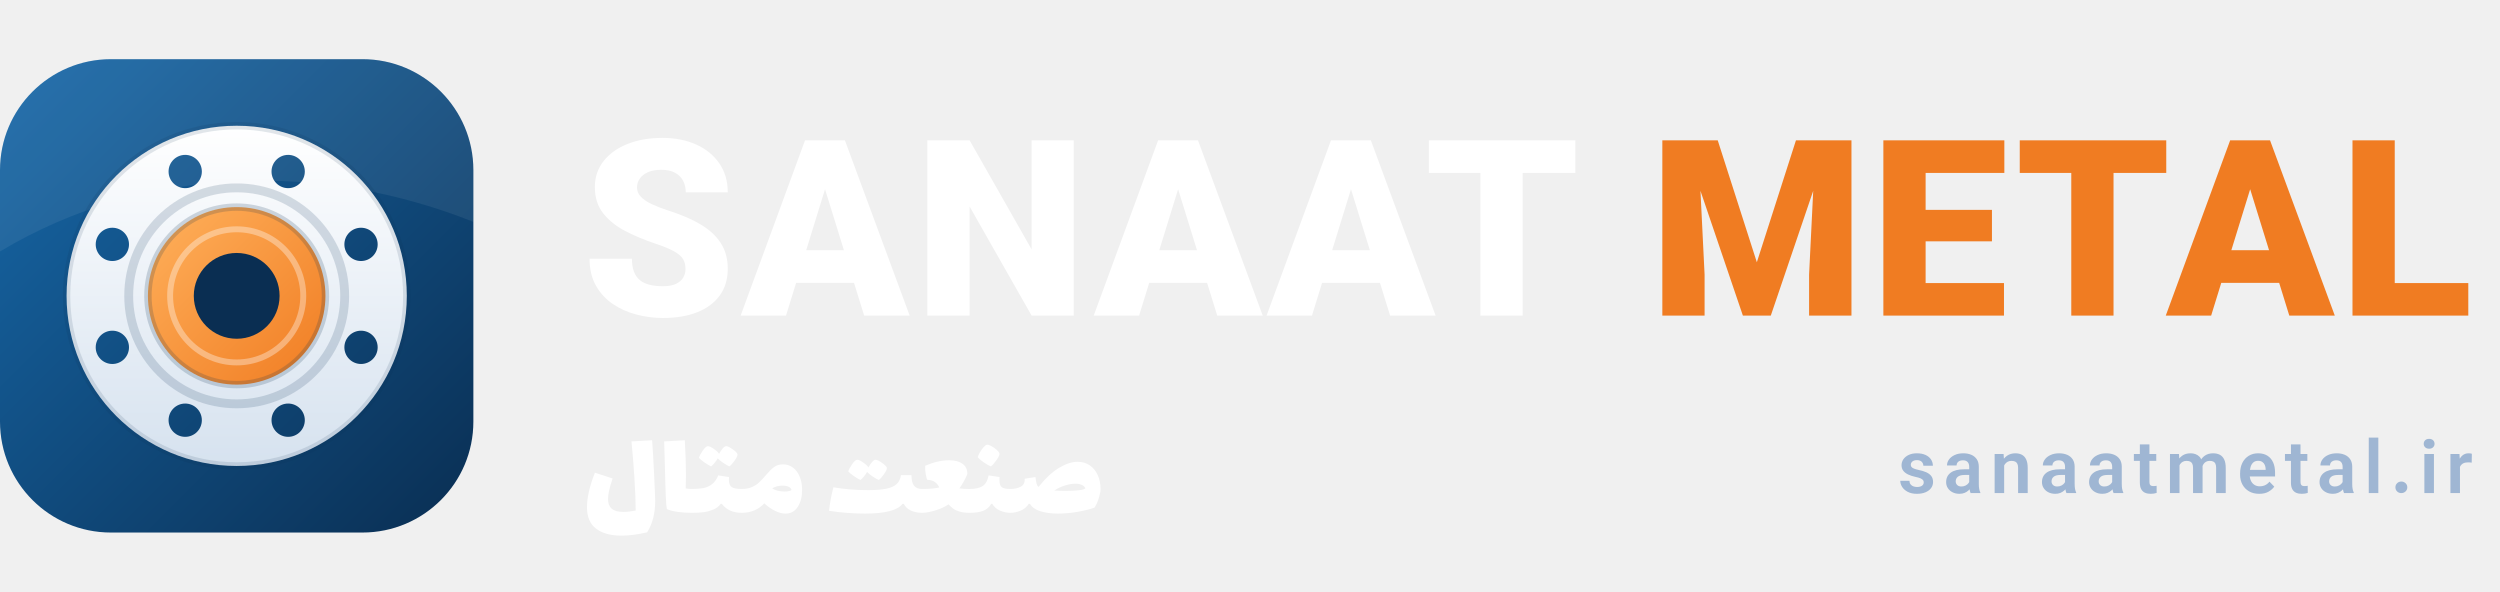
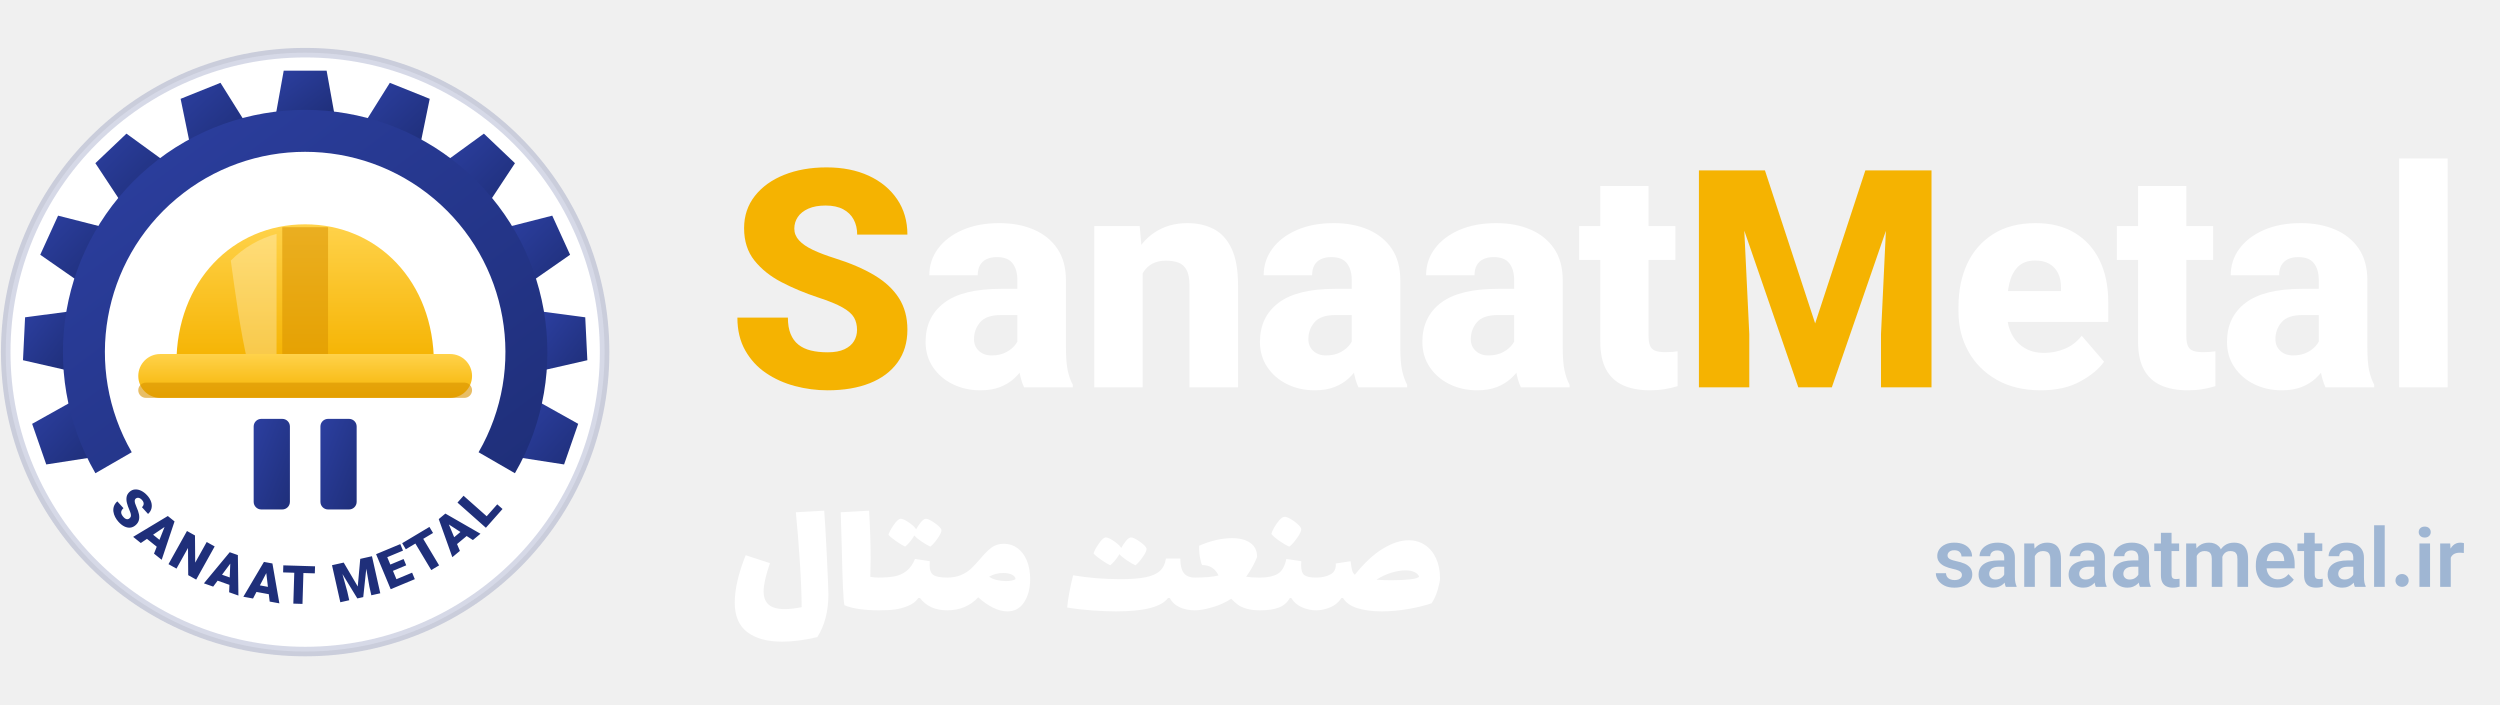
- <svg xmlns="http://www.w3.org/2000/svg" viewBox="0 0 507 120" width="507" height="120" role="img" aria-label="Sanaat Metal">
-   <g transform="translate(0 12.0) scale(1.5)">
+ <svg xmlns="http://www.w3.org/2000/svg" viewBox="0 0 426 120" width="426" height="120" role="img" aria-label="صنعت متال | SanaatMetal">
+   <g transform="translate(0 8.0) scale(1.625)">
    <defs>
-       <linearGradient id="ebg" x1="0" y1="0" x2="1" y2="1">
-         <stop offset="0" stop-color="#1769aa" />
-         <stop offset="1" stop-color="#0a2e52" />
+       <linearGradient id="eg" x1="0" y1="0" x2="0" y2="1">
+         <stop offset="0" stop-color="#ffd24a" />
+         <stop offset="1" stop-color="#f5b301" />
      </linearGradient>
-       <linearGradient id="eor" x1="0" y1="0" x2="1" y2="1">
-         <stop offset="0" stop-color="#ffb15c" />
-         <stop offset="1" stop-color="#f07c22" />
+       <linearGradient id="en" x1="0" y1="0" x2="1" y2="1">
+         <stop offset="0" stop-color="#2c3fa0" />
+         <stop offset="1" stop-color="#1f2f7a" />
      </linearGradient>
-       <linearGradient id="est" x1="0" y1="0" x2="0" y2="1">
-         <stop offset="0" stop-color="#ffffff" />
-         <stop offset="1" stop-color="#d6e2ef" />
-       </linearGradient>
-       <mask id="em">
-         <rect width="64" height="64" fill="#fff" />
-         <g fill="#000">
-           <circle cx="48.81" cy="38.96" r="2.25" />
-           <circle cx="38.96" cy="48.81" r="2.25" />
-           <circle cx="25.04" cy="48.81" r="2.25" />
-           <circle cx="15.19" cy="38.96" r="2.25" />
-           <circle cx="15.19" cy="25.04" r="2.25" />
-           <circle cx="25.04" cy="15.19" r="2.25" />
-           <circle cx="38.96" cy="15.19" r="2.25" />
-           <circle cx="48.81" cy="25.04" r="2.25" />
-         </g>
-       </mask>
    </defs>
-     <rect width="64" height="64" rx="15" fill="url(#ebg)" />
-     <path d="M0 15A15 15 0 0 1 15 0H49A15 15 0 0 1 64 15V22C44 14 20 14 0 26Z" fill="#fff" opacity=".07" />
-     <circle cx="32" cy="32" r="23" fill="url(#est)" mask="url(#em)" />
-     <circle cx="32" cy="32" r="23" fill="none" stroke="#0a2e52" stroke-opacity=".12" stroke-width="1" />
-     <circle cx="32" cy="32" r="14.6" fill="none" stroke="#0a2e52" stroke-opacity=".16" stroke-width="1.2" />
-     <circle cx="32" cy="32" r="12" fill="url(#eor)" />
-     <circle cx="32" cy="32" r="9" fill="none" stroke="#fff" stroke-opacity=".35" stroke-width=".8" />
-     <circle cx="32" cy="32" r="5.8" fill="#0a2e52" />
-     <circle cx="32" cy="32" r="12" fill="none" stroke="#0a2e52" stroke-opacity=".18" stroke-width="1" />
+     <circle cx="32" cy="32" r="31.4" fill="#fff" />
+     <circle cx="32" cy="32" r="31.4" fill="none" stroke="#1f2f7a" stroke-opacity=".18" stroke-width="1" />
+     <g fill="url(#en)">
+       <polygon points="9.36,43.08 4.85,43.78 3.37,39.52 7.36,37.29" />
+       <polygon points="6.87,33.87 2.41,32.85 2.63,28.35 7.16,27.75" />
+       <polygon points="7.97,24.40 4.22,21.79 6.09,17.69 10.52,18.82" />
+       <polygon points="12.52,16.01 10.00,12.19 13.26,9.09 16.96,11.78" />
+       <polygon points="19.86,9.92 18.94,5.44 23.12,3.76 25.55,7.64" />
+       <polygon points="28.94,6.99 29.75,2.49 34.25,2.49 35.06,6.99" />
+       <polygon points="38.45,7.64 40.88,3.76 45.06,5.44 44.14,9.92" />
+       <polygon points="47.04,11.78 50.74,9.09 54.00,12.19 51.48,16.01" />
+       <polygon points="53.48,18.82 57.91,17.69 59.78,21.79 56.03,24.40" />
+       <polygon points="56.84,27.75 61.37,28.35 61.59,32.85 57.13,33.87" />
+       <polygon points="56.64,37.29 60.63,39.52 59.15,43.78 54.64,43.08" />
+     </g>
+     <path d="M11.91 43.60A23.2 23.2 0 1 1 52.09 43.60" fill="none" stroke="url(#en)" stroke-width="4.4" />
+     <path d="M18.5 33.2C18.5 24.6 24.4 18.6 32 18.6S45.5 24.6 45.5 33.2Z" fill="url(#eg)" />
+     <path d="M29.6 18.9H34.4V33.2H29.6Z" fill="#d99200" opacity=".55" />
+     <path d="M24.2 22.4C25.6 21 27.2 20.1 29 19.6V33.2H26C25.2 29.8 24.7 26 24.2 22.4Z" fill="#fff" opacity=".28" />
+     <rect x="14.5" y="32.2" width="35" height="4.6" rx="2.3" fill="url(#eg)" />
+     <rect x="14.5" y="35.2" width="35" height="1.6" rx=".8" fill="#d99200" opacity=".6" />
+     <rect x="26.6" y="39" width="3.8" height="9.5" rx=".8" fill="url(#en)" />
+     <rect x="33.6" y="39" width="3.8" height="9.5" rx=".8" fill="url(#en)" />
+     <path d="M13.589 49.424Q13.682 49.34 13.717 49.239Q13.751 49.138 13.714 48.969Q13.677 48.8 13.551 48.512Q13.404 48.174 13.314 47.836Q13.225 47.499 13.275 47.194Q13.324 46.89 13.59 46.65Q13.844 46.421 14.164 46.401Q14.485 46.38 14.818 46.546Q15.151 46.711 15.446 47.038Q15.739 47.362 15.851 47.713Q15.963 48.063 15.884 48.39Q15.805 48.717 15.525 48.97L14.886 48.261Q14.998 48.161 15.042 48.038Q15.086 47.915 15.052 47.78Q15.018 47.645 14.894 47.507Q14.773 47.373 14.65 47.318Q14.527 47.263 14.417 47.278Q14.306 47.293 14.225 47.366Q14.138 47.445 14.127 47.572Q14.117 47.699 14.17 47.872Q14.223 48.045 14.32 48.263Q14.505 48.668 14.572 49.007Q14.639 49.347 14.562 49.627Q14.486 49.908 14.236 50.133Q13.97 50.373 13.662 50.405Q13.353 50.436 13.036 50.279Q12.719 50.121 12.42 49.79Q12.215 49.563 12.074 49.29Q11.933 49.018 11.893 48.73Q11.853 48.443 11.946 48.165Q12.04 47.887 12.302 47.651L12.946 48.365Q12.817 48.483 12.758 48.598Q12.7 48.713 12.707 48.828Q12.713 48.944 12.778 49.062Q12.843 49.181 12.956 49.307Q13.079 49.443 13.194 49.49Q13.308 49.538 13.409 49.517Q13.51 49.496 13.589 49.424ZM17.493 50.176 14.766 52.019 13.963 51.373 17.598 49.187 18.107 49.596ZM16.149 53.131 17.361 50.07 17.787 49.339 18.303 49.754 16.955 53.778ZM17.05 51.949 16.585 52.527 14.994 51.247 15.458 50.67ZM22.511 52.378 20.572 55.855 19.737 55.389 19.713 52.539 18.507 54.703 17.668 54.235 19.607 50.758 20.446 51.226 20.469 54.075 21.676 51.912ZM24.318 53.95 22.354 56.591 21.382 56.247 24.09 52.982 24.706 53.2ZM24.027 57.183 24.158 53.894 24.319 53.063 24.943 53.284 25.001 57.528ZM24.486 55.77 24.239 56.469 22.313 55.787 22.561 55.089ZM28.056 54.92 26.533 57.838 25.519 57.651 27.677 54 28.32 54.118ZM28.279 58.158 27.889 54.889 27.916 54.044 28.567 54.163 29.295 58.345ZM28.509 56.691 28.375 57.42 26.366 57.051 26.5 56.322ZM31.839 54.424 31.718 58.404 30.759 58.374 30.88 54.395ZM33.036 54.461 33.013 55.201 29.687 55.1 29.71 54.36ZM35.278 54.241 36.041 54.07 37.515 56.578 37.775 53.68 38.538 53.509 38.09 57.69 37.471 57.829ZM34.814 54.345 35.603 54.168 36.419 57.112 36.622 58.019 35.686 58.23ZM38.213 53.582 39.005 53.404 39.877 57.289 38.938 57.499 38.735 56.592ZM43.214 55.127 43.498 55.809 41.54 56.625 41.256 55.944ZM40.323 52.819 41.855 56.494 40.969 56.863 39.437 53.189ZM42.322 53.698 42.597 54.357 40.891 55.068 40.616 54.409ZM41.974 52.131 42.259 52.815 40.293 53.635 40.008 52.951ZM44.001 50.945 46.045 54.362 45.221 54.854 43.177 51.438ZM45.029 50.33 45.409 50.966 42.553 52.674 42.173 52.038ZM46.957 49.808 48.225 52.845 47.433 53.505 46.007 49.51 46.509 49.092ZM49.588 51.708 46.826 49.917 46.194 49.354 46.702 48.931 50.382 51.046ZM48.607 50.593 49.082 51.162 47.513 52.47 47.039 51.901ZM52.143 47.962 52.696 48.451 51.361 49.957 50.808 49.468ZM48.608 47.061 51.588 49.702 50.951 50.42 47.972 47.779Z" fill="#1f2f7a" />
  </g>
-   <path d="M139.021 54.552Q139.021 53.429 138.557 52.599Q138.093 51.769 136.75 51Q135.407 50.23 132.746 49.352Q129.621 48.302 126.85 46.874Q124.079 45.445 122.358 43.297Q120.637 41.148 120.637 37.95Q120.637 34.898 122.419 32.652Q124.201 30.406 127.29 29.186Q130.378 27.965 134.309 27.965Q138.215 27.965 141.206 29.32Q144.196 30.675 145.893 33.153Q147.59 35.631 147.59 39.0H139.069Q139.069 37.657 138.52 36.632Q137.971 35.606 136.872 35.021Q135.773 34.435 134.113 34.435Q132.502 34.435 131.403 34.923Q130.305 35.411 129.743 36.229Q129.182 37.047 129.182 38.023Q129.182 39.073 129.963 39.903Q130.744 40.733 132.209 41.417Q133.674 42.101 135.7 42.76Q139.484 43.956 142.133 45.543Q144.782 47.13 146.186 49.315Q147.59 51.5 147.59 54.503Q147.59 57.701 145.954 59.935Q144.318 62.169 141.376 63.329Q138.435 64.488 134.455 64.488Q131.721 64.488 129.072 63.792Q126.423 63.097 124.274 61.644Q122.126 60.191 120.844 57.909Q119.562 55.626 119.562 52.477H128.156Q128.156 54.039 128.571 55.113Q128.986 56.188 129.792 56.834Q130.598 57.481 131.77 57.762Q132.941 58.043 134.455 58.043Q136.091 58.043 137.092 57.567Q138.093 57.091 138.557 56.297Q139.021 55.504 139.021 54.552ZM168.072 35.924 159.405 64.0H150.201L163.263 28.453H169.098ZM175.25 64.0 166.559 35.924 165.436 28.453H171.344L184.479 64.0ZM174.908 50.743V57.359H156.671V50.743ZM217.754 28.453V64.0H209.209L196.636 41.881V64.0H188.066V28.453H196.636L209.209 50.572V28.453ZM239.677 35.924 231.01 64.0H221.806L234.867 28.453H240.702ZM246.854 64.0 238.163 35.924 237.04 28.453H242.948L256.083 64.0ZM246.513 50.743V57.359H228.275V50.743ZM274.734 35.924 266.067 64.0H256.863L269.925 28.453H275.76ZM281.912 64.0 273.221 35.924 272.098 28.453H278.006L291.141 64.0ZM281.57 50.743V57.359H263.333V50.743ZM308.791 28.453V64.0H300.222V28.453ZM319.484 28.453V35.069H289.772V28.453Z" fill="#ffffff" />
-   <path d="M341.37 28.453H348.353L356.287 53.185L364.222 28.453H371.204L359.119 64.0H353.455ZM337.122 28.453H344.349L345.691 55.699V64.0H337.122ZM368.226 28.453H375.477V64.0H366.883V55.699ZM406.408 57.408V64.0H387.463V57.408ZM390.515 28.453V64.0H381.945V28.453ZM403.967 42.564V48.937H387.463V42.564ZM406.481 28.453V35.069H387.463V28.453ZM428.624 28.453V64.0H420.055V28.453ZM439.317 28.453V35.069H409.605V28.453ZM457.09 35.924 448.423 64.0H439.219L452.28 28.453H458.115ZM464.268 64.0 455.576 35.924 454.453 28.453H460.361L473.496 64.0ZM463.926 50.743V57.359H445.688V50.743ZM500.57 57.408V64.0H482.602V57.408ZM485.653 28.453V64.0H477.084V28.453Z" fill="#f07c22" />
-   <path d="M132.872 101.634Q132.872 105.378 131.234 107.952Q128.4 108.628 126.034 108.628Q122.758 108.628 120.899 107.224Q119.04 105.82 119.04 102.856Q119.04 99.918 120.652 95.862L124.24 97.032Q123.304 99.762 123.304 101.192Q123.304 102.492 124.045 103.155Q124.786 103.818 126.424 103.818Q127.542 103.818 128.92 103.532Q128.92 101.01 128.66 96.928Q128.4 92.846 128.062 89.518L132.248 89.284Q132.404 91.078 132.638 95.914Q132.872 100.75 132.872 101.634ZM140.958 101.582Q140.958 102.83 140.802 103.415Q140.646 104.0 140.256 104.0Q138.826 104.0 137.487 103.818Q136.148 103.636 135.238 103.246Q135.004 102.31 134.848 94.796L134.692 89.518L138.878 89.284Q139.112 93.158 139.112 96.408Q139.112 97.396 139.06 99.06Q139.71 99.164 140.256 99.164Q140.672 99.164 140.815 99.762Q140.958 100.36 140.958 101.582ZM151.124 101.582Q151.124 102.83 150.968 103.415Q150.812 104.0 150.422 104.0Q147.77 104.0 146.392 102.18H146.158Q145.612 102.96 144.624 103.35Q143.662 103.74 142.726 103.87Q141.79 104.0 140.256 104.0Q139.866 104.0 139.71 103.415Q139.554 102.83 139.554 101.582Q139.554 100.36 139.697 99.762Q139.84 99.164 140.256 99.164Q141.686 99.164 142.648 98.982Q143.61 98.8 144.39 98.202Q145.17 97.604 145.664 96.408L147.848 96.746Q147.822 96.954 147.822 97.318Q147.822 98.41 148.394 98.787Q148.966 99.164 150.422 99.164Q150.838 99.164 150.981 99.762Q151.124 100.36 151.124 101.582ZM147.926 94.588Q147.432 94.38 146.678 93.873Q145.924 93.366 145.56 92.95Q145.3 93.418 144.884 93.912Q144.468 94.406 144.208 94.588Q143.688 94.354 142.882 93.795Q142.076 93.236 141.738 92.846Q141.894 92.3 142.518 91.39Q143.142 90.48 143.558 90.48Q143.974 90.48 144.806 91.065Q145.638 91.65 145.82 92.04Q146.184 91.39 146.574 90.935Q146.964 90.48 147.276 90.48Q147.692 90.48 148.589 91.117Q149.486 91.754 149.564 92.118Q149.616 92.508 148.992 93.392Q148.368 94.276 147.926 94.588ZM162.668 99.372Q162.668 101.426 161.784 102.791Q160.9 104.156 159.314 104.156Q158.274 104.156 157.143 103.584Q156.012 103.012 154.998 102.076Q154.14 103.012 152.983 103.506Q151.826 104.0 150.422 104.0Q150.032 104.0 149.876 103.415Q149.72 102.83 149.72 101.582Q149.72 100.36 149.863 99.762Q150.006 99.164 150.422 99.164Q151.592 99.164 152.463 98.787Q153.334 98.41 153.919 97.864Q154.504 97.318 155.284 96.408Q156.22 95.29 156.961 94.731Q157.702 94.172 158.794 94.172Q159.938 94.172 160.822 94.835Q161.706 95.498 162.187 96.681Q162.668 97.864 162.668 99.372ZM160.51 99.372Q160.484 99.008 160.003 98.748Q159.522 98.488 158.69 98.488Q157.52 98.488 156.61 99.034Q157.078 99.372 157.754 99.528Q158.43 99.684 159.106 99.684Q159.574 99.684 159.99 99.593Q160.406 99.502 160.51 99.372ZM187.706 101.582Q187.706 102.83 187.55 103.415Q187.394 104.0 187.004 104.0Q185.704 104.0 184.716 103.532Q183.728 103.064 183.286 102.18H183.026Q181.57 104.156 175.356 104.156Q173.744 104.156 171.781 104.013Q169.818 103.87 168.128 103.584Q168.362 101.348 169.012 98.826Q172.34 99.398 176.032 99.398Q178.32 99.398 179.724 99.112Q181.128 98.826 181.843 98.163Q182.558 97.5 182.714 96.356H184.846Q184.846 97.838 185.366 98.501Q185.886 99.164 187.004 99.164Q187.42 99.164 187.563 99.762Q187.706 100.36 187.706 101.582ZM178.216 97.344Q177.722 97.136 176.968 96.629Q176.214 96.122 175.85 95.706Q175.59 96.174 175.174 96.668Q174.758 97.162 174.498 97.344Q173.978 97.11 173.172 96.551Q172.366 95.992 172.028 95.602Q172.184 95.056 172.808 94.146Q173.432 93.236 173.848 93.236Q174.264 93.236 175.096 93.821Q175.928 94.406 176.11 94.796Q176.474 94.146 176.864 93.691Q177.254 93.236 177.566 93.236Q177.982 93.236 178.879 93.873Q179.776 94.51 179.854 94.874Q179.906 95.264 179.282 96.148Q178.658 97.032 178.216 97.344ZM197.378 101.582Q197.378 102.83 197.222 103.415Q197.066 104.0 196.676 104.0Q195.428 104.0 194.609 103.753Q193.79 103.506 193.335 103.168Q192.88 102.83 192.36 102.284Q191.216 103.064 189.63 103.532Q188.044 104.0 187.004 104.0Q186.614 104.0 186.458 103.415Q186.302 102.83 186.302 101.582Q186.302 100.36 186.445 99.762Q186.588 99.164 187.004 99.164Q189.24 99.164 190.488 98.852Q189.76 97.318 188.07 97.318Q187.888 97.058 187.732 96.109Q187.576 95.16 187.628 94.458Q190.202 93.34 192.49 93.34Q194.18 93.34 195.181 94.042Q196.182 94.744 196.182 96.122Q195.61 97.578 194.57 99.034Q195.324 99.164 196.442 99.164H196.676Q197.092 99.164 197.235 99.762Q197.378 100.36 197.378 101.582ZM205.594 101.582Q205.594 102.83 205.438 103.415Q205.282 104.0 204.892 104.0Q203.852 104.0 202.825 103.558Q201.798 103.116 201.226 102.18H201.018Q200.446 103.194 199.38 103.597Q198.314 104.0 196.676 104.0Q196.286 104.0 196.13 103.415Q195.974 102.83 195.974 101.582Q195.974 100.36 196.117 99.762Q196.26 99.164 196.676 99.164Q198.262 99.164 199.211 98.618Q200.16 98.072 200.498 96.408L202.708 96.746Q202.682 96.954 202.682 97.344Q202.682 98.436 203.163 98.8Q203.644 99.164 204.892 99.164Q205.308 99.164 205.451 99.762Q205.594 100.36 205.594 101.582ZM198.288 92.716Q198.366 92.378 198.691 91.793Q199.016 91.208 199.432 90.727Q199.848 90.246 200.16 90.194Q200.446 90.142 201.031 90.454Q201.616 90.766 202.123 91.221Q202.63 91.676 202.682 91.936Q202.786 92.326 202.097 93.301Q201.408 94.276 200.94 94.588Q200.394 94.38 199.51 93.769Q198.626 93.158 198.288 92.716ZM223.196 99.268Q223.196 99.788 222.858 100.958Q222.52 102.128 221.948 102.96Q220.518 103.454 218.503 103.805Q216.488 104.156 214.59 104.156Q212.536 104.156 211.015 103.688Q209.494 103.22 208.87 102.18H208.636Q208.012 103.142 206.959 103.571Q205.906 104.0 204.892 104.0Q204.502 104.0 204.346 103.415Q204.19 102.83 204.19 101.582Q204.19 100.36 204.333 99.762Q204.476 99.164 204.892 99.164Q206.14 99.164 207.011 98.696Q207.882 98.228 207.804 97.084L209.988 96.746Q210.092 97.604 210.209 98.059Q210.326 98.514 210.612 98.748Q212.692 96.148 214.746 94.9Q216.8 93.652 218.568 93.652Q219.92 93.652 220.973 94.354Q222.026 95.056 222.611 96.33Q223.196 97.604 223.196 99.268ZM216.072 99.554Q217.632 99.554 218.789 99.424Q219.946 99.294 220.102 99.008Q219.946 98.592 219.4 98.345Q218.854 98.098 218.126 98.098Q217.138 98.098 215.994 98.449Q214.85 98.8 213.81 99.476Q214.772 99.554 216.072 99.554Z" fill="#ffffff" />
-   <path d="M390.135 97.832Q390.135 97.583 390.003 97.385Q389.872 97.188 389.509 97.023Q389.146 96.858 388.451 96.711Q387.63 96.536 386.993 96.239Q386.356 95.942 385.993 95.481Q385.631 95.02 385.631 94.346Q385.631 93.687 386.004 93.141Q386.378 92.595 387.077 92.262Q387.777 91.929 388.744 91.929Q389.754 91.929 390.483 92.258Q391.212 92.588 391.6 93.163Q391.988 93.738 391.988 94.456H390.055Q390.055 93.987 389.729 93.65Q389.403 93.313 388.736 93.313Q388.333 93.313 388.059 93.445Q387.784 93.577 387.645 93.789Q387.506 94.001 387.506 94.258Q387.506 94.514 387.649 94.697Q387.792 94.88 388.128 95.023Q388.465 95.166 389.066 95.298Q389.952 95.474 390.615 95.763Q391.278 96.052 391.651 96.528Q392.025 97.004 392.025 97.744Q392.025 98.44 391.622 98.986Q391.219 99.531 390.483 99.839Q389.747 100.146 388.751 100.146Q387.66 100.146 386.905 99.755Q386.151 99.363 385.763 98.759Q385.375 98.154 385.375 97.502H387.228Q387.25 97.964 387.477 98.242Q387.704 98.521 388.052 98.641Q388.399 98.762 388.788 98.762Q389.227 98.762 389.527 98.641Q389.828 98.521 389.981 98.312Q390.135 98.103 390.135 97.832ZM399.355 98.315V94.661Q399.355 94.06 399.044 93.705Q398.732 93.35 398.066 93.35Q397.678 93.35 397.388 93.481Q397.099 93.613 396.945 93.851Q396.792 94.089 396.792 94.397H394.851Q394.851 93.738 395.261 93.177Q395.671 92.617 396.418 92.273Q397.165 91.929 398.176 91.929Q399.077 91.929 399.783 92.233Q400.49 92.537 400.897 93.145Q401.303 93.752 401.303 94.675V98.132Q401.303 98.726 401.38 99.147Q401.457 99.568 401.611 99.875V100.0H399.641Q399.501 99.7 399.428 99.235Q399.355 98.77 399.355 98.315ZM399.626 95.173 399.641 96.323H398.417Q397.502 96.323 397.059 96.678Q396.616 97.034 396.616 97.627Q396.616 98.066 396.92 98.363Q397.224 98.66 397.758 98.66Q398.271 98.66 398.652 98.451Q399.033 98.242 399.245 97.942Q399.458 97.642 399.472 97.371L400.029 98.206Q399.926 98.506 399.721 98.843Q399.516 99.18 399.194 99.473Q398.872 99.766 398.417 99.956Q397.963 100.146 397.363 100.146Q396.594 100.146 395.986 99.839Q395.378 99.531 395.026 98.997Q394.675 98.462 394.675 97.781Q394.675 96.536 395.609 95.854Q396.542 95.173 398.322 95.173ZM406.443 93.767V100.0H404.51V92.075H406.326ZM406.136 95.752H405.564Q405.572 94.595 405.964 93.738Q406.355 92.881 407.059 92.405Q407.762 91.929 408.699 91.929Q409.461 91.929 410.025 92.218Q410.589 92.507 410.904 93.163Q411.219 93.818 411.219 94.917V100.0H409.271V94.902Q409.271 94.36 409.113 94.045Q408.956 93.73 408.659 93.599Q408.362 93.467 407.93 93.467Q407.483 93.467 407.15 93.646Q406.817 93.826 406.594 94.141Q406.37 94.456 406.253 94.866Q406.136 95.276 406.136 95.752ZM418.791 98.315V94.661Q418.791 94.06 418.479 93.705Q418.168 93.35 417.501 93.35Q417.113 93.35 416.824 93.481Q416.535 93.613 416.381 93.851Q416.227 94.089 416.227 94.397H414.286Q414.286 93.738 414.696 93.177Q415.106 92.617 415.854 92.273Q416.601 91.929 417.611 91.929Q418.512 91.929 419.219 92.233Q419.926 92.537 420.332 93.145Q420.739 93.752 420.739 94.675V98.132Q420.739 98.726 420.816 99.147Q420.893 99.568 421.046 99.875V100.0H419.076Q418.937 99.7 418.864 99.235Q418.791 98.77 418.791 98.315ZM419.062 95.173 419.076 96.323H417.853Q416.938 96.323 416.494 96.678Q416.051 97.034 416.051 97.627Q416.051 98.066 416.355 98.363Q416.659 98.66 417.194 98.66Q417.707 98.66 418.087 98.451Q418.468 98.242 418.681 97.942Q418.893 97.642 418.908 97.371L419.464 98.206Q419.362 98.506 419.157 98.843Q418.952 99.18 418.629 99.473Q418.307 99.766 417.853 99.956Q417.399 100.146 416.798 100.146Q416.029 100.146 415.421 99.839Q414.813 99.531 414.462 98.997Q414.11 98.462 414.11 97.781Q414.11 96.536 415.044 95.854Q415.978 95.173 417.758 95.173ZM428.347 98.315V94.661Q428.347 94.06 428.036 93.705Q427.725 93.35 427.058 93.35Q426.67 93.35 426.381 93.481Q426.091 93.613 425.938 93.851Q425.784 94.089 425.784 94.397H423.843Q423.843 93.738 424.253 93.177Q424.663 92.617 425.41 92.273Q426.157 91.929 427.168 91.929Q428.069 91.929 428.776 92.233Q429.482 92.537 429.889 93.145Q430.295 93.752 430.295 94.675V98.132Q430.295 98.726 430.372 99.147Q430.449 99.568 430.603 99.875V100.0H428.633Q428.494 99.7 428.42 99.235Q428.347 98.77 428.347 98.315ZM428.618 95.173 428.633 96.323H427.41Q426.494 96.323 426.051 96.678Q425.608 97.034 425.608 97.627Q425.608 98.066 425.912 98.363Q426.216 98.66 426.75 98.66Q427.263 98.66 427.644 98.451Q428.025 98.242 428.237 97.942Q428.45 97.642 428.464 97.371L429.021 98.206Q428.918 98.506 428.713 98.843Q428.508 99.18 428.186 99.473Q427.864 99.766 427.41 99.956Q426.956 100.146 426.355 100.146Q425.586 100.146 424.978 99.839Q424.37 99.531 424.019 98.997Q423.667 98.462 423.667 97.781Q423.667 96.536 424.601 95.854Q425.535 95.173 427.314 95.173ZM437.289 92.075V93.467H432.748V92.075ZM433.963 90.127H435.904V97.715Q435.904 98.066 436 98.257Q436.095 98.447 436.285 98.513Q436.476 98.579 436.739 98.579Q436.93 98.579 437.091 98.557Q437.252 98.535 437.362 98.513L437.369 99.963Q437.127 100.044 436.823 100.095Q436.52 100.146 436.139 100.146Q435.487 100.146 434.996 99.923Q434.505 99.7 434.234 99.198Q433.963 98.696 433.963 97.869ZM442.004 93.701V100.0H440.07V92.075H441.894ZM441.718 95.752H441.125Q441.125 94.646 441.484 93.785Q441.843 92.925 442.535 92.427Q443.227 91.929 444.252 91.929Q445.329 91.929 446.007 92.577Q446.684 93.225 446.684 94.712V100.0H444.75V94.91Q444.75 94.353 444.593 94.038Q444.436 93.723 444.143 93.595Q443.85 93.467 443.439 93.467Q442.985 93.467 442.659 93.646Q442.333 93.826 442.125 94.141Q441.916 94.456 441.817 94.866Q441.718 95.276 441.718 95.752ZM446.538 95.393 445.739 95.54Q445.747 94.536 446.094 93.719Q446.442 92.903 447.127 92.416Q447.812 91.929 448.815 91.929Q449.599 91.929 450.174 92.225Q450.749 92.522 451.064 93.174Q451.379 93.826 451.379 94.91V100.0H449.431V94.902Q449.431 94.324 449.273 94.016Q449.116 93.708 448.823 93.588Q448.53 93.467 448.134 93.467Q447.731 93.467 447.435 93.617Q447.138 93.767 446.937 94.031Q446.735 94.294 446.636 94.642Q446.538 94.99 446.538 95.393ZM458.167 100.146Q456.966 100.146 456.098 99.637Q455.23 99.128 454.761 98.257Q454.292 97.385 454.292 96.309V96.016Q454.292 94.792 454.75 93.873Q455.208 92.954 456.036 92.441Q456.863 91.929 457.947 91.929Q459.075 91.929 459.841 92.419Q460.606 92.91 460.994 93.782Q461.382 94.653 461.382 95.811V96.624H455.171V95.291H459.478V95.144Q459.463 94.683 459.302 94.298Q459.141 93.914 458.804 93.683Q458.467 93.452 457.933 93.452Q457.361 93.452 456.984 93.774Q456.607 94.097 456.424 94.675Q456.241 95.254 456.241 96.016V96.309Q456.241 96.968 456.482 97.491Q456.724 98.015 457.186 98.319Q457.647 98.623 458.284 98.623Q458.892 98.623 459.386 98.385Q459.881 98.147 460.247 97.678L461.221 98.689Q460.848 99.238 460.09 99.692Q459.332 100.146 458.167 100.146ZM467.929 92.075V93.467H463.388V92.075ZM464.604 90.127H466.544V97.715Q466.544 98.066 466.64 98.257Q466.735 98.447 466.925 98.513Q467.116 98.579 467.379 98.579Q467.57 98.579 467.731 98.557Q467.892 98.535 468.002 98.513L468.009 99.963Q467.768 100.044 467.464 100.095Q467.16 100.146 466.779 100.146Q466.127 100.146 465.636 99.923Q465.146 99.7 464.875 99.198Q464.604 98.696 464.604 97.869ZM475.083 98.315V94.661Q475.083 94.06 474.772 93.705Q474.46 93.35 473.794 93.35Q473.406 93.35 473.116 93.481Q472.827 93.613 472.673 93.851Q472.52 94.089 472.52 94.397H470.579Q470.579 93.738 470.989 93.177Q471.399 92.617 472.146 92.273Q472.893 91.929 473.904 91.929Q474.805 91.929 475.511 92.233Q476.218 92.537 476.625 93.145Q477.031 93.752 477.031 94.675V98.132Q477.031 98.726 477.108 99.147Q477.185 99.568 477.339 99.875V100.0H475.369Q475.229 99.7 475.156 99.235Q475.083 98.77 475.083 98.315ZM475.354 95.173 475.369 96.323H474.146Q473.23 96.323 472.787 96.678Q472.344 97.034 472.344 97.627Q472.344 98.066 472.648 98.363Q472.952 98.66 473.486 98.66Q473.999 98.66 474.38 98.451Q474.761 98.242 474.973 97.942Q475.186 97.642 475.2 97.371L475.757 98.206Q475.654 98.506 475.449 98.843Q475.244 99.18 474.922 99.473Q474.6 99.766 474.146 99.956Q473.691 100.146 473.091 100.146Q472.322 100.146 471.714 99.839Q471.106 99.531 470.754 98.997Q470.403 98.462 470.403 97.781Q470.403 96.536 471.337 95.854Q472.271 95.173 474.05 95.173ZM482.325 88.75V100.0H480.384V88.75ZM485.788 98.828Q485.788 99.333 486.136 99.667Q486.484 100.0 486.989 100.0Q487.487 100.0 487.843 99.663Q488.198 99.326 488.198 98.828Q488.198 98.33 487.843 97.993Q487.487 97.656 486.989 97.656Q486.491 97.656 486.14 97.993Q485.788 98.33 485.788 98.828ZM493.602 92.075V100.0H491.661V92.075ZM491.529 90.002Q491.529 89.57 491.825 89.285Q492.122 88.999 492.627 88.999Q493.133 88.999 493.429 89.285Q493.726 89.57 493.726 90.002Q493.726 90.427 493.429 90.713Q493.133 90.999 492.627 90.999Q492.122 90.999 491.825 90.713Q491.529 90.427 491.529 90.002ZM498.881 93.694V100.0H496.947V92.075H498.778ZM501.291 92.024 501.261 93.826Q501.1 93.796 500.899 93.782Q500.697 93.767 500.521 93.767Q499.921 93.767 499.525 93.979Q499.13 94.192 498.928 94.584Q498.727 94.976 498.705 95.525L498.288 95.474Q498.288 94.463 498.555 93.661Q498.822 92.859 499.346 92.394Q499.87 91.929 500.646 91.929Q500.807 91.929 500.994 91.954Q501.181 91.98 501.291 92.024Z" fill="#9fb6d3" />
+   <path d="M146.039 56.225Q146.039 55.006 145.531 54.117Q145.023 53.229 143.589 52.403Q142.154 51.578 139.336 50.664Q136.035 49.572 133.179 48.087Q130.322 46.602 128.558 44.393Q126.793 42.184 126.793 38.883Q126.793 35.734 128.621 33.398Q130.449 31.062 133.623 29.793Q136.797 28.523 140.859 28.523Q144.947 28.523 148.032 29.945Q151.117 31.367 152.869 33.944Q154.621 36.521 154.621 39.975H146.064Q146.064 38.527 145.468 37.41Q144.871 36.293 143.678 35.658Q142.484 35.023 140.682 35.023Q138.93 35.023 137.736 35.557Q136.543 36.09 135.946 36.979Q135.35 37.867 135.35 38.959Q135.35 40.076 136.162 40.965Q136.975 41.854 138.536 42.59Q140.098 43.326 142.281 44.012Q146.242 45.256 148.984 46.894Q151.727 48.531 153.174 50.791Q154.621 53.051 154.621 56.174Q154.621 59.449 152.933 61.772Q151.244 64.096 148.197 65.302Q145.15 66.508 141.037 66.508Q138.193 66.508 135.464 65.784Q132.734 65.061 130.525 63.562Q128.316 62.064 126.983 59.703Q125.65 57.342 125.65 54.117H134.258Q134.258 55.768 134.715 56.897Q135.172 58.027 136.048 58.726Q136.924 59.424 138.181 59.729Q139.438 60.033 141.037 60.033Q142.789 60.033 143.894 59.513Q144.998 58.992 145.519 58.129Q146.039 57.266 146.039 56.225Z" fill="#f5b301" />
+   <path d="M173.359 59.271V47.719Q173.359 45.941 172.547 44.875Q171.734 43.809 169.881 43.809Q168.84 43.809 168.104 44.164Q167.367 44.52 166.986 45.205Q166.605 45.891 166.605 46.906H158.354Q158.354 44.393 159.826 42.387Q161.299 40.381 163.99 39.2Q166.682 38.02 170.312 38.02Q173.562 38.02 176.127 39.111Q178.691 40.203 180.164 42.361Q181.637 44.52 181.637 47.77V59.145Q181.637 61.734 181.941 63.131Q182.246 64.527 182.805 65.568V66.0H174.502Q173.918 64.756 173.639 62.966Q173.359 61.176 173.359 59.271ZM174.375 49.217 174.426 53.686H170.566Q168.053 53.686 167.012 54.917Q165.971 56.148 165.971 57.799Q165.971 59.018 166.809 59.792Q167.646 60.566 168.967 60.566Q170.439 60.566 171.493 59.995Q172.547 59.424 173.118 58.599Q173.689 57.773 173.689 57.037L175.594 60.439Q175.111 61.455 174.451 62.521Q173.791 63.588 172.813 64.489Q171.836 65.391 170.427 65.949Q169.018 66.508 167.037 66.508Q164.473 66.508 162.353 65.467Q160.232 64.426 158.976 62.56Q157.719 60.693 157.719 58.256Q157.719 54.016 160.867 51.616Q164.016 49.217 170.541 49.217ZM194.713 44.393V66.0H186.461V38.527H194.205ZM193.697 51.324 191.691 51.35Q191.691 47.186 193.012 44.202Q194.332 41.219 196.731 39.619Q199.131 38.02 202.33 38.02Q204.895 38.02 206.837 39.035Q208.779 40.051 209.871 42.374Q210.963 44.697 210.963 48.658V66.0H202.686V48.633Q202.686 46.932 202.203 46.018Q201.721 45.104 200.832 44.761Q199.943 44.418 198.648 44.418Q197.303 44.418 196.351 44.938Q195.398 45.459 194.814 46.398Q194.23 47.338 193.964 48.582Q193.697 49.826 193.697 51.324ZM230.336 59.271V47.719Q230.336 45.941 229.523 44.875Q228.711 43.809 226.857 43.809Q225.816 43.809 225.08 44.164Q224.344 44.52 223.963 45.205Q223.582 45.891 223.582 46.906H215.33Q215.33 44.393 216.803 42.387Q218.275 40.381 220.967 39.2Q223.658 38.02 227.289 38.02Q230.539 38.02 233.104 39.111Q235.668 40.203 237.141 42.361Q238.613 44.52 238.613 47.77V59.145Q238.613 61.734 238.918 63.131Q239.223 64.527 239.781 65.568V66.0H231.479Q230.895 64.756 230.615 62.966Q230.336 61.176 230.336 59.271ZM231.352 49.217 231.402 53.686H227.543Q225.029 53.686 223.988 54.917Q222.947 56.148 222.947 57.799Q222.947 59.018 223.785 59.792Q224.623 60.566 225.943 60.566Q227.416 60.566 228.47 59.995Q229.523 59.424 230.095 58.599Q230.666 57.773 230.666 57.037L232.57 60.439Q232.088 61.455 231.428 62.521Q230.768 63.588 229.79 64.489Q228.812 65.391 227.403 65.949Q225.994 66.508 224.014 66.508Q221.449 66.508 219.329 65.467Q217.209 64.426 215.952 62.56Q214.695 60.693 214.695 58.256Q214.695 54.016 217.844 51.616Q220.992 49.217 227.518 49.217ZM258.012 59.271V47.719Q258.012 45.941 257.199 44.875Q256.387 43.809 254.533 43.809Q253.492 43.809 252.756 44.164Q252.02 44.52 251.639 45.205Q251.258 45.891 251.258 46.906H243.006Q243.006 44.393 244.479 42.387Q245.951 40.381 248.643 39.2Q251.334 38.02 254.965 38.02Q258.215 38.02 260.779 39.111Q263.344 40.203 264.816 42.361Q266.289 44.52 266.289 47.77V59.145Q266.289 61.734 266.594 63.131Q266.898 64.527 267.457 65.568V66.0H259.154Q258.57 64.756 258.291 62.966Q258.012 61.176 258.012 59.271ZM259.027 49.217 259.078 53.686H255.219Q252.705 53.686 251.664 54.917Q250.623 56.148 250.623 57.799Q250.623 59.018 251.461 59.792Q252.299 60.566 253.619 60.566Q255.092 60.566 256.146 59.995Q257.199 59.424 257.771 58.599Q258.342 57.773 258.342 57.037L260.246 60.439Q259.764 61.455 259.104 62.521Q258.443 63.588 257.466 64.489Q256.488 65.391 255.079 65.949Q253.67 66.508 251.689 66.508Q249.125 66.508 247.005 65.467Q244.885 64.426 243.628 62.56Q242.371 60.693 242.371 58.256Q242.371 54.016 245.52 51.616Q248.668 49.217 255.193 49.217ZM285.484 38.527V44.291H269.082V38.527ZM272.688 31.697H280.914V57.215Q280.914 58.332 281.181 58.941Q281.447 59.551 282.082 59.779Q282.717 60.008 283.732 60.008Q284.469 60.008 284.964 59.97Q285.459 59.932 285.865 59.855V65.797Q284.824 66.127 283.656 66.317Q282.488 66.508 281.143 66.508Q278.477 66.508 276.585 65.657Q274.693 64.807 273.69 62.979Q272.688 61.15 272.688 58.18Z" fill="#ffffff" />
+   <path d="M293.686 29.031H300.744L309.301 55.107L317.857 29.031H324.916L312.145 66.0H306.432ZM289.496 29.031H296.732L298.078 56.91V66.0H289.496ZM321.844 29.031H329.131V66.0H320.523V56.91Z" fill="#f5b301" />
+   <path d="M347.768 66.508Q343.35 66.508 340.201 64.692Q337.053 62.877 335.39 59.843Q333.727 56.809 333.727 53.178V52.213Q333.727 48.15 335.212 44.951Q336.697 41.752 339.643 39.886Q342.588 38.02 346.879 38.02Q350.789 38.02 353.544 39.683Q356.299 41.346 357.771 44.354Q359.244 47.363 359.244 51.477V54.854H336.951V49.598H351.195V48.963Q351.195 47.566 350.688 46.538Q350.18 45.51 349.202 44.951Q348.225 44.393 346.803 44.393Q344.924 44.393 343.87 45.446Q342.816 46.5 342.397 48.277Q341.979 50.055 341.979 52.213V53.178Q341.979 55.26 342.74 56.821Q343.502 58.383 344.924 59.259Q346.346 60.135 348.301 60.135Q350.104 60.135 351.805 59.449Q353.506 58.764 354.725 57.215L358.533 61.633Q357.264 63.461 354.496 64.984Q351.729 66.508 347.768 66.508ZM377.119 38.527V44.291H360.717V38.527ZM364.322 31.697H372.549V57.215Q372.549 58.332 372.815 58.941Q373.082 59.551 373.717 59.779Q374.352 60.008 375.367 60.008Q376.104 60.008 376.599 59.97Q377.094 59.932 377.5 59.855V65.797Q376.459 66.127 375.291 66.317Q374.123 66.508 372.777 66.508Q370.111 66.508 368.22 65.657Q366.328 64.807 365.325 62.979Q364.322 61.15 364.322 58.18ZM395.121 59.271V47.719Q395.121 45.941 394.309 44.875Q393.496 43.809 391.643 43.809Q390.602 43.809 389.865 44.164Q389.129 44.52 388.748 45.205Q388.367 45.891 388.367 46.906H380.115Q380.115 44.393 381.588 42.387Q383.061 40.381 385.752 39.2Q388.443 38.02 392.074 38.02Q395.324 38.02 397.889 39.111Q400.453 40.203 401.926 42.361Q403.398 44.52 403.398 47.77V59.145Q403.398 61.734 403.703 63.131Q404.008 64.527 404.566 65.568V66.0H396.264Q395.68 64.756 395.4 62.966Q395.121 61.176 395.121 59.271ZM396.137 49.217 396.188 53.686H392.328Q389.814 53.686 388.773 54.917Q387.732 56.148 387.732 57.799Q387.732 59.018 388.57 59.792Q389.408 60.566 390.729 60.566Q392.201 60.566 393.255 59.995Q394.309 59.424 394.88 58.599Q395.451 57.773 395.451 57.037L397.355 60.439Q396.873 61.455 396.213 62.521Q395.553 63.588 394.575 64.489Q393.598 65.391 392.188 65.949Q390.779 66.508 388.799 66.508Q386.234 66.508 384.114 65.467Q381.994 64.426 380.737 62.56Q379.48 60.693 379.48 58.256Q379.48 54.016 382.629 51.616Q385.777 49.217 392.303 49.217ZM417.084 27.0V66.0H408.807V27.0Z" fill="#ffffff" />
+   <path d="M141.16 101.27Q141.16 105.59 139.27 108.56Q136.0 109.34 133.27 109.34Q129.49 109.34 127.345 107.72Q125.2 106.1 125.2 102.68Q125.2 99.29 127.06 94.61L131.2 95.96Q130.12 99.11 130.12 100.76Q130.12 102.26 130.975 103.025Q131.83 103.79 133.72 103.79Q135.01 103.79 136.6 103.46Q136.6 100.55 136.3 95.84Q136.0 91.13 135.61 87.29L140.44 87.02Q140.62 89.09 140.89 94.67Q141.16 100.25 141.16 101.27ZM150.49 101.21Q150.49 102.65 150.31 103.325Q150.13 104.0 149.68 104.0Q148.03 104.0 146.485 103.79Q144.94 103.58 143.89 103.13Q143.62 102.05 143.44 93.38L143.26 87.29L148.09 87.02Q148.36 91.49 148.36 95.24Q148.36 96.38 148.3 98.3Q149.05 98.42 149.68 98.42Q150.16 98.42 150.325 99.11Q150.49 99.8 150.49 101.21ZM162.22 101.21Q162.22 102.65 162.04 103.325Q161.86 104.0 161.41 104.0Q158.35 104.0 156.76 101.9H156.49Q155.86 102.8 154.72 103.25Q153.61 103.7 152.53 103.85Q151.45 104.0 149.68 104.0Q149.23 104.0 149.05 103.325Q148.87 102.65 148.87 101.21Q148.87 99.8 149.035 99.11Q149.2 98.42 149.68 98.42Q151.33 98.42 152.44 98.21Q153.55 98.0 154.45 97.31Q155.35 96.62 155.92 95.24L158.44 95.63Q158.41 95.87 158.41 96.29Q158.41 97.55 159.07 97.985Q159.73 98.42 161.41 98.42Q161.89 98.42 162.055 99.11Q162.22 99.8 162.22 101.21ZM158.53 93.14Q157.96 92.9 157.09 92.315Q156.22 91.73 155.8 91.25Q155.5 91.79 155.02 92.36Q154.54 92.93 154.24 93.14Q153.64 92.87 152.71 92.225Q151.78 91.58 151.39 91.13Q151.57 90.5 152.29 89.45Q153.01 88.4 153.49 88.4Q153.97 88.4 154.93 89.075Q155.89 89.75 156.1 90.2Q156.52 89.45 156.97 88.925Q157.42 88.4 157.78 88.4Q158.26 88.4 159.295 89.135Q160.33 89.87 160.42 90.29Q160.48 90.74 159.76 91.76Q159.04 92.78 158.53 93.14ZM175.54 98.66Q175.54 101.03 174.52 102.605Q173.5 104.18 171.67 104.18Q170.47 104.18 169.165 103.52Q167.86 102.86 166.69 101.78Q165.7 102.86 164.365 103.43Q163.03 104.0 161.41 104.0Q160.96 104.0 160.78 103.325Q160.6 102.65 160.6 101.21Q160.6 99.8 160.765 99.11Q160.93 98.42 161.41 98.42Q162.76 98.42 163.765 97.985Q164.77 97.55 165.445 96.92Q166.12 96.29 167.02 95.24Q168.1 93.95 168.955 93.305Q169.81 92.66 171.07 92.66Q172.39 92.66 173.41 93.425Q174.43 94.19 174.985 95.555Q175.54 96.92 175.54 98.66ZM173.05 98.66Q173.02 98.24 172.465 97.94Q171.91 97.64 170.95 97.64Q169.6 97.64 168.55 98.27Q169.09 98.66 169.87 98.84Q170.65 99.02 171.43 99.02Q171.97 99.02 172.45 98.915Q172.93 98.81 173.05 98.66ZM204.43 101.21Q204.43 102.65 204.25 103.325Q204.07 104.0 203.62 104.0Q202.12 104.0 200.98 103.46Q199.84 102.92 199.33 101.9H199.03Q197.35 104.18 190.18 104.18Q188.32 104.18 186.055 104.015Q183.79 103.85 181.84 103.52Q182.11 100.94 182.86 98.03Q186.7 98.69 190.96 98.69Q193.6 98.69 195.22 98.36Q196.84 98.03 197.665 97.265Q198.49 96.5 198.67 95.18H201.13Q201.13 96.89 201.73 97.655Q202.33 98.42 203.62 98.42Q204.1 98.42 204.265 99.11Q204.43 99.8 204.43 101.21ZM193.48 96.32Q192.91 96.08 192.04 95.495Q191.17 94.91 190.75 94.43Q190.45 94.97 189.97 95.54Q189.49 96.11 189.19 96.32Q188.59 96.05 187.66 95.405Q186.73 94.76 186.34 94.31Q186.52 93.68 187.24 92.63Q187.96 91.58 188.44 91.58Q188.92 91.58 189.88 92.255Q190.84 92.93 191.05 93.38Q191.47 92.63 191.92 92.105Q192.37 91.58 192.73 91.58Q193.21 91.58 194.245 92.315Q195.28 93.05 195.37 93.47Q195.43 93.92 194.71 94.94Q193.99 95.96 193.48 96.32ZM215.59 101.21Q215.59 102.65 215.41 103.325Q215.23 104.0 214.78 104.0Q213.34 104.0 212.395 103.715Q211.45 103.43 210.925 103.04Q210.4 102.65 209.8 102.02Q208.48 102.92 206.65 103.46Q204.82 104.0 203.62 104.0Q203.17 104.0 202.99 103.325Q202.81 102.65 202.81 101.21Q202.81 99.8 202.975 99.11Q203.14 98.42 203.62 98.42Q206.2 98.42 207.64 98.06Q206.8 96.29 204.85 96.29Q204.64 95.99 204.46 94.895Q204.28 93.8 204.34 92.99Q207.31 91.7 209.95 91.7Q211.9 91.7 213.055 92.51Q214.21 93.32 214.21 94.91Q213.55 96.59 212.35 98.27Q213.22 98.42 214.51 98.42H214.78Q215.26 98.42 215.425 99.11Q215.59 99.8 215.59 101.21ZM225.07 101.21Q225.07 102.65 224.89 103.325Q224.71 104.0 224.26 104.0Q223.06 104.0 221.875 103.49Q220.69 102.98 220.03 101.9H219.79Q219.13 103.07 217.9 103.535Q216.67 104.0 214.78 104.0Q214.33 104.0 214.15 103.325Q213.97 102.65 213.97 101.21Q213.97 99.8 214.135 99.11Q214.3 98.42 214.78 98.42Q216.61 98.42 217.705 97.79Q218.8 97.16 219.19 95.24L221.74 95.63Q221.71 95.87 221.71 96.32Q221.71 97.58 222.265 98.0Q222.82 98.42 224.26 98.42Q224.74 98.42 224.905 99.11Q225.07 99.8 225.07 101.21ZM216.64 90.98Q216.73 90.59 217.105 89.915Q217.48 89.24 217.96 88.685Q218.44 88.13 218.8 88.07Q219.13 88.01 219.805 88.37Q220.48 88.73 221.065 89.255Q221.65 89.78 221.71 90.08Q221.83 90.53 221.035 91.655Q220.24 92.78 219.7 93.14Q219.07 92.9 218.05 92.195Q217.03 91.49 216.64 90.98ZM245.38 98.54Q245.38 99.14 244.99 100.49Q244.6 101.84 243.94 102.8Q242.29 103.37 239.965 103.775Q237.64 104.18 235.45 104.18Q233.08 104.18 231.325 103.64Q229.57 103.1 228.85 101.9H228.58Q227.86 103.01 226.645 103.505Q225.43 104.0 224.26 104.0Q223.81 104.0 223.63 103.325Q223.45 102.65 223.45 101.21Q223.45 99.8 223.615 99.11Q223.78 98.42 224.26 98.42Q225.7 98.42 226.705 97.88Q227.71 97.34 227.62 96.02L230.14 95.63Q230.26 96.62 230.395 97.145Q230.53 97.67 230.86 97.94Q233.26 94.94 235.63 93.5Q238.0 92.06 240.04 92.06Q241.6 92.06 242.815 92.87Q244.03 93.68 244.705 95.15Q245.38 96.62 245.38 98.54ZM237.16 98.87Q238.96 98.87 240.295 98.72Q241.63 98.57 241.81 98.24Q241.63 97.76 241.0 97.475Q240.37 97.19 239.53 97.19Q238.39 97.19 237.07 97.595Q235.75 98.0 234.55 98.78Q235.66 98.87 237.16 98.87Z" fill="#ffffff" />
+   <path d="M334.313 97.977Q334.313 97.744 334.19 97.56Q334.067 97.375 333.729 97.221Q333.391 97.067 332.741 96.931Q331.976 96.767 331.381 96.49Q330.786 96.213 330.448 95.782Q330.109 95.352 330.109 94.723Q330.109 94.107 330.458 93.598Q330.807 93.089 331.459 92.778Q332.112 92.467 333.015 92.467Q333.958 92.467 334.638 92.774Q335.318 93.082 335.681 93.619Q336.043 94.155 336.043 94.825H334.238Q334.238 94.388 333.934 94.073Q333.63 93.759 333.008 93.759Q332.632 93.759 332.375 93.882Q332.119 94.005 331.989 94.203Q331.859 94.401 331.859 94.641Q331.859 94.88 331.993 95.051Q332.126 95.222 332.44 95.355Q332.755 95.488 333.315 95.611Q334.143 95.775 334.761 96.045Q335.38 96.315 335.729 96.76Q336.077 97.204 336.077 97.895Q336.077 98.544 335.701 99.053Q335.325 99.562 334.638 99.85Q333.951 100.137 333.021 100.137Q332.003 100.137 331.299 99.771Q330.595 99.405 330.232 98.841Q329.87 98.277 329.87 97.669H331.6Q331.62 98.1 331.832 98.359Q332.044 98.619 332.369 98.732Q332.693 98.845 333.056 98.845Q333.466 98.845 333.746 98.732Q334.026 98.619 334.17 98.424Q334.313 98.229 334.313 97.977ZM341.519 98.428V95.017Q341.519 94.456 341.228 94.125Q340.938 93.793 340.315 93.793Q339.953 93.793 339.683 93.916Q339.413 94.039 339.27 94.261Q339.126 94.483 339.126 94.771H337.314Q337.314 94.155 337.697 93.632Q338.08 93.109 338.777 92.788Q339.475 92.467 340.418 92.467Q341.259 92.467 341.918 92.75Q342.578 93.034 342.958 93.602Q343.337 94.169 343.337 95.03V98.257Q343.337 98.811 343.409 99.204Q343.48 99.597 343.624 99.884V100.0H341.785Q341.655 99.72 341.587 99.286Q341.519 98.852 341.519 98.428ZM341.771 95.495 341.785 96.568H340.644Q339.789 96.568 339.375 96.9Q338.962 97.231 338.962 97.785Q338.962 98.195 339.246 98.472Q339.529 98.749 340.028 98.749Q340.507 98.749 340.862 98.554Q341.218 98.359 341.416 98.079Q341.614 97.799 341.628 97.546L342.147 98.325Q342.052 98.605 341.86 98.92Q341.669 99.234 341.368 99.508Q341.067 99.781 340.644 99.959Q340.22 100.137 339.659 100.137Q338.941 100.137 338.374 99.85Q337.807 99.562 337.479 99.063Q337.15 98.564 337.15 97.929Q337.15 96.767 338.022 96.131Q338.894 95.495 340.555 95.495ZM346.734 94.183V100.0H344.93V92.604H346.625ZM346.447 96.035H345.914Q345.921 94.955 346.287 94.155Q346.652 93.355 347.309 92.911Q347.965 92.467 348.84 92.467Q349.551 92.467 350.077 92.737Q350.604 93.007 350.897 93.619Q351.191 94.23 351.191 95.256V100.0H349.373V95.242Q349.373 94.736 349.226 94.442Q349.079 94.148 348.802 94.025Q348.525 93.902 348.122 93.902Q347.705 93.902 347.394 94.07Q347.083 94.237 346.875 94.531Q346.666 94.825 346.557 95.208Q346.447 95.591 346.447 96.035ZM356.858 98.428V95.017Q356.858 94.456 356.568 94.125Q356.277 93.793 355.655 93.793Q355.293 93.793 355.023 93.916Q354.753 94.039 354.609 94.261Q354.466 94.483 354.466 94.771H352.654Q352.654 94.155 353.037 93.632Q353.42 93.109 354.117 92.788Q354.814 92.467 355.758 92.467Q356.599 92.467 357.258 92.75Q357.918 93.034 358.297 93.602Q358.677 94.169 358.677 95.03V98.257Q358.677 98.811 358.749 99.204Q358.82 99.597 358.964 99.884V100.0H357.125Q356.995 99.72 356.927 99.286Q356.858 98.852 356.858 98.428ZM357.111 95.495 357.125 96.568H355.983Q355.129 96.568 354.715 96.9Q354.302 97.231 354.302 97.785Q354.302 98.195 354.585 98.472Q354.869 98.749 355.368 98.749Q355.847 98.749 356.202 98.554Q356.558 98.359 356.756 98.079Q356.954 97.799 356.968 97.546L357.487 98.325Q357.392 98.605 357.2 98.92Q357.009 99.234 356.708 99.508Q356.407 99.781 355.983 99.959Q355.56 100.137 354.999 100.137Q354.281 100.137 353.714 99.85Q353.146 99.562 352.818 99.063Q352.49 98.564 352.49 97.929Q352.49 96.767 353.362 96.131Q354.233 95.495 355.895 95.495ZM364.378 98.428V95.017Q364.378 94.456 364.087 94.125Q363.797 93.793 363.175 93.793Q362.812 93.793 362.542 93.916Q362.272 94.039 362.129 94.261Q361.985 94.483 361.985 94.771H360.174Q360.174 94.155 360.557 93.632Q360.939 93.109 361.637 92.788Q362.334 92.467 363.277 92.467Q364.118 92.467 364.778 92.75Q365.438 93.034 365.817 93.602Q366.196 94.169 366.196 95.03V98.257Q366.196 98.811 366.268 99.204Q366.34 99.597 366.483 99.884V100.0H364.645Q364.515 99.72 364.446 99.286Q364.378 98.852 364.378 98.428ZM364.631 95.495 364.645 96.568H363.503Q362.648 96.568 362.235 96.9Q361.821 97.231 361.821 97.785Q361.821 98.195 362.105 98.472Q362.389 98.749 362.888 98.749Q363.366 98.749 363.722 98.554Q364.077 98.359 364.275 98.079Q364.474 97.799 364.487 97.546L365.007 98.325Q364.911 98.605 364.72 98.92Q364.528 99.234 364.228 99.508Q363.927 99.781 363.503 99.959Q363.079 100.137 362.519 100.137Q361.801 100.137 361.233 99.85Q360.666 99.562 360.338 99.063Q360.01 98.564 360.01 97.929Q360.01 96.767 360.881 96.131Q361.753 95.495 363.414 95.495ZM371.323 92.604V93.902H367.085V92.604ZM368.22 90.785H370.031V97.867Q370.031 98.195 370.12 98.373Q370.209 98.551 370.387 98.612Q370.564 98.674 370.811 98.674Q370.988 98.674 371.139 98.653Q371.289 98.633 371.392 98.612L371.398 99.966Q371.173 100.041 370.889 100.089Q370.605 100.137 370.25 100.137Q369.642 100.137 369.184 99.928Q368.726 99.72 368.473 99.251Q368.22 98.783 368.22 98.011ZM374.324 94.121V100.0H372.52V92.604H374.222ZM374.058 96.035H373.504Q373.504 95.003 373.839 94.2Q374.174 93.396 374.82 92.932Q375.466 92.467 376.423 92.467Q377.428 92.467 378.06 93.072Q378.692 93.677 378.692 95.064V100.0H376.888V95.249Q376.888 94.729 376.741 94.436Q376.594 94.142 376.32 94.022Q376.047 93.902 375.664 93.902Q375.24 93.902 374.936 94.07Q374.632 94.237 374.437 94.531Q374.242 94.825 374.15 95.208Q374.058 95.591 374.058 96.035ZM378.556 95.7 377.811 95.837Q377.817 94.9 378.142 94.138Q378.467 93.376 379.106 92.921Q379.745 92.467 380.682 92.467Q381.413 92.467 381.95 92.744Q382.486 93.021 382.78 93.629Q383.074 94.237 383.074 95.249V100.0H381.256V95.242Q381.256 94.702 381.109 94.415Q380.962 94.128 380.688 94.015Q380.415 93.902 380.046 93.902Q379.67 93.902 379.393 94.042Q379.116 94.183 378.928 94.429Q378.74 94.675 378.648 95Q378.556 95.324 378.556 95.7ZM388.01 100.137Q386.889 100.137 386.079 99.662Q385.269 99.187 384.831 98.373Q384.394 97.56 384.394 96.555V96.281Q384.394 95.14 384.821 94.282Q385.248 93.424 386.021 92.945Q386.793 92.467 387.805 92.467Q388.857 92.467 389.572 92.925Q390.286 93.383 390.648 94.196Q391.011 95.01 391.011 96.09V96.849H385.214V95.604H389.233V95.468Q389.22 95.037 389.069 94.678Q388.919 94.319 388.604 94.104Q388.29 93.889 387.791 93.889Q387.258 93.889 386.906 94.189Q386.554 94.49 386.383 95.03Q386.212 95.57 386.212 96.281V96.555Q386.212 97.17 386.438 97.659Q386.663 98.147 387.094 98.431Q387.524 98.715 388.119 98.715Q388.687 98.715 389.148 98.493Q389.609 98.271 389.951 97.833L390.86 98.776Q390.512 99.289 389.804 99.713Q389.097 100.137 388.01 100.137ZM395.721 92.604V93.902H391.482V92.604ZM392.617 90.785H394.429V97.867Q394.429 98.195 394.518 98.373Q394.606 98.551 394.784 98.612Q394.962 98.674 395.208 98.674Q395.386 98.674 395.536 98.653Q395.687 98.633 395.789 98.612L395.796 99.966Q395.57 100.041 395.287 100.089Q395.003 100.137 394.647 100.137Q394.039 100.137 393.581 99.928Q393.123 99.72 392.87 99.251Q392.617 98.783 392.617 98.011ZM400.998 98.428V95.017Q400.998 94.456 400.708 94.125Q400.417 93.793 399.795 93.793Q399.433 93.793 399.163 93.916Q398.893 94.039 398.749 94.261Q398.605 94.483 398.605 94.771H396.794Q396.794 94.155 397.177 93.632Q397.56 93.109 398.257 92.788Q398.954 92.467 399.897 92.467Q400.738 92.467 401.398 92.75Q402.058 93.034 402.437 93.602Q402.816 94.169 402.816 95.03V98.257Q402.816 98.811 402.888 99.204Q402.96 99.597 403.104 99.884V100.0H401.265Q401.135 99.72 401.066 99.286Q400.998 98.852 400.998 98.428ZM401.251 95.495 401.265 96.568H400.123Q399.269 96.568 398.855 96.9Q398.441 97.231 398.441 97.785Q398.441 98.195 398.725 98.472Q399.009 98.749 399.508 98.749Q399.986 98.749 400.342 98.554Q400.697 98.359 400.896 98.079Q401.094 97.799 401.107 97.546L401.627 98.325Q401.531 98.605 401.34 98.92Q401.148 99.234 400.848 99.508Q400.547 99.781 400.123 99.959Q399.699 100.137 399.139 100.137Q398.421 100.137 397.854 99.85Q397.286 99.562 396.958 99.063Q396.63 98.564 396.63 97.929Q396.63 96.767 397.501 96.131Q398.373 95.495 400.034 95.495ZM406.357 89.5V100.0H404.546V89.5ZM408.189 98.906Q408.189 99.378 408.514 99.689Q408.839 100.0 409.311 100.0Q409.775 100.0 410.107 99.686Q410.438 99.371 410.438 98.906Q410.438 98.441 410.107 98.127Q409.775 97.812 409.311 97.812Q408.846 97.812 408.518 98.127Q408.189 98.441 408.189 98.906ZM414.082 92.604V100.0H412.271V92.604ZM412.147 90.669Q412.147 90.266 412.424 89.999Q412.701 89.732 413.173 89.732Q413.645 89.732 413.921 89.999Q414.198 90.266 414.198 90.669Q414.198 91.065 413.921 91.332Q413.645 91.599 413.173 91.599Q412.701 91.599 412.424 91.332Q412.147 91.065 412.147 90.669ZM417.609 94.114V100.0H415.805V92.604H417.514ZM419.858 92.556 419.831 94.237Q419.681 94.21 419.493 94.196Q419.305 94.183 419.141 94.183Q418.58 94.183 418.211 94.381Q417.842 94.579 417.654 94.945Q417.466 95.311 417.445 95.823L417.056 95.775Q417.056 94.832 417.305 94.083Q417.555 93.335 418.043 92.901Q418.532 92.467 419.257 92.467Q419.407 92.467 419.582 92.491Q419.756 92.515 419.858 92.556Z" fill="#9fb6d3" />
</svg>
